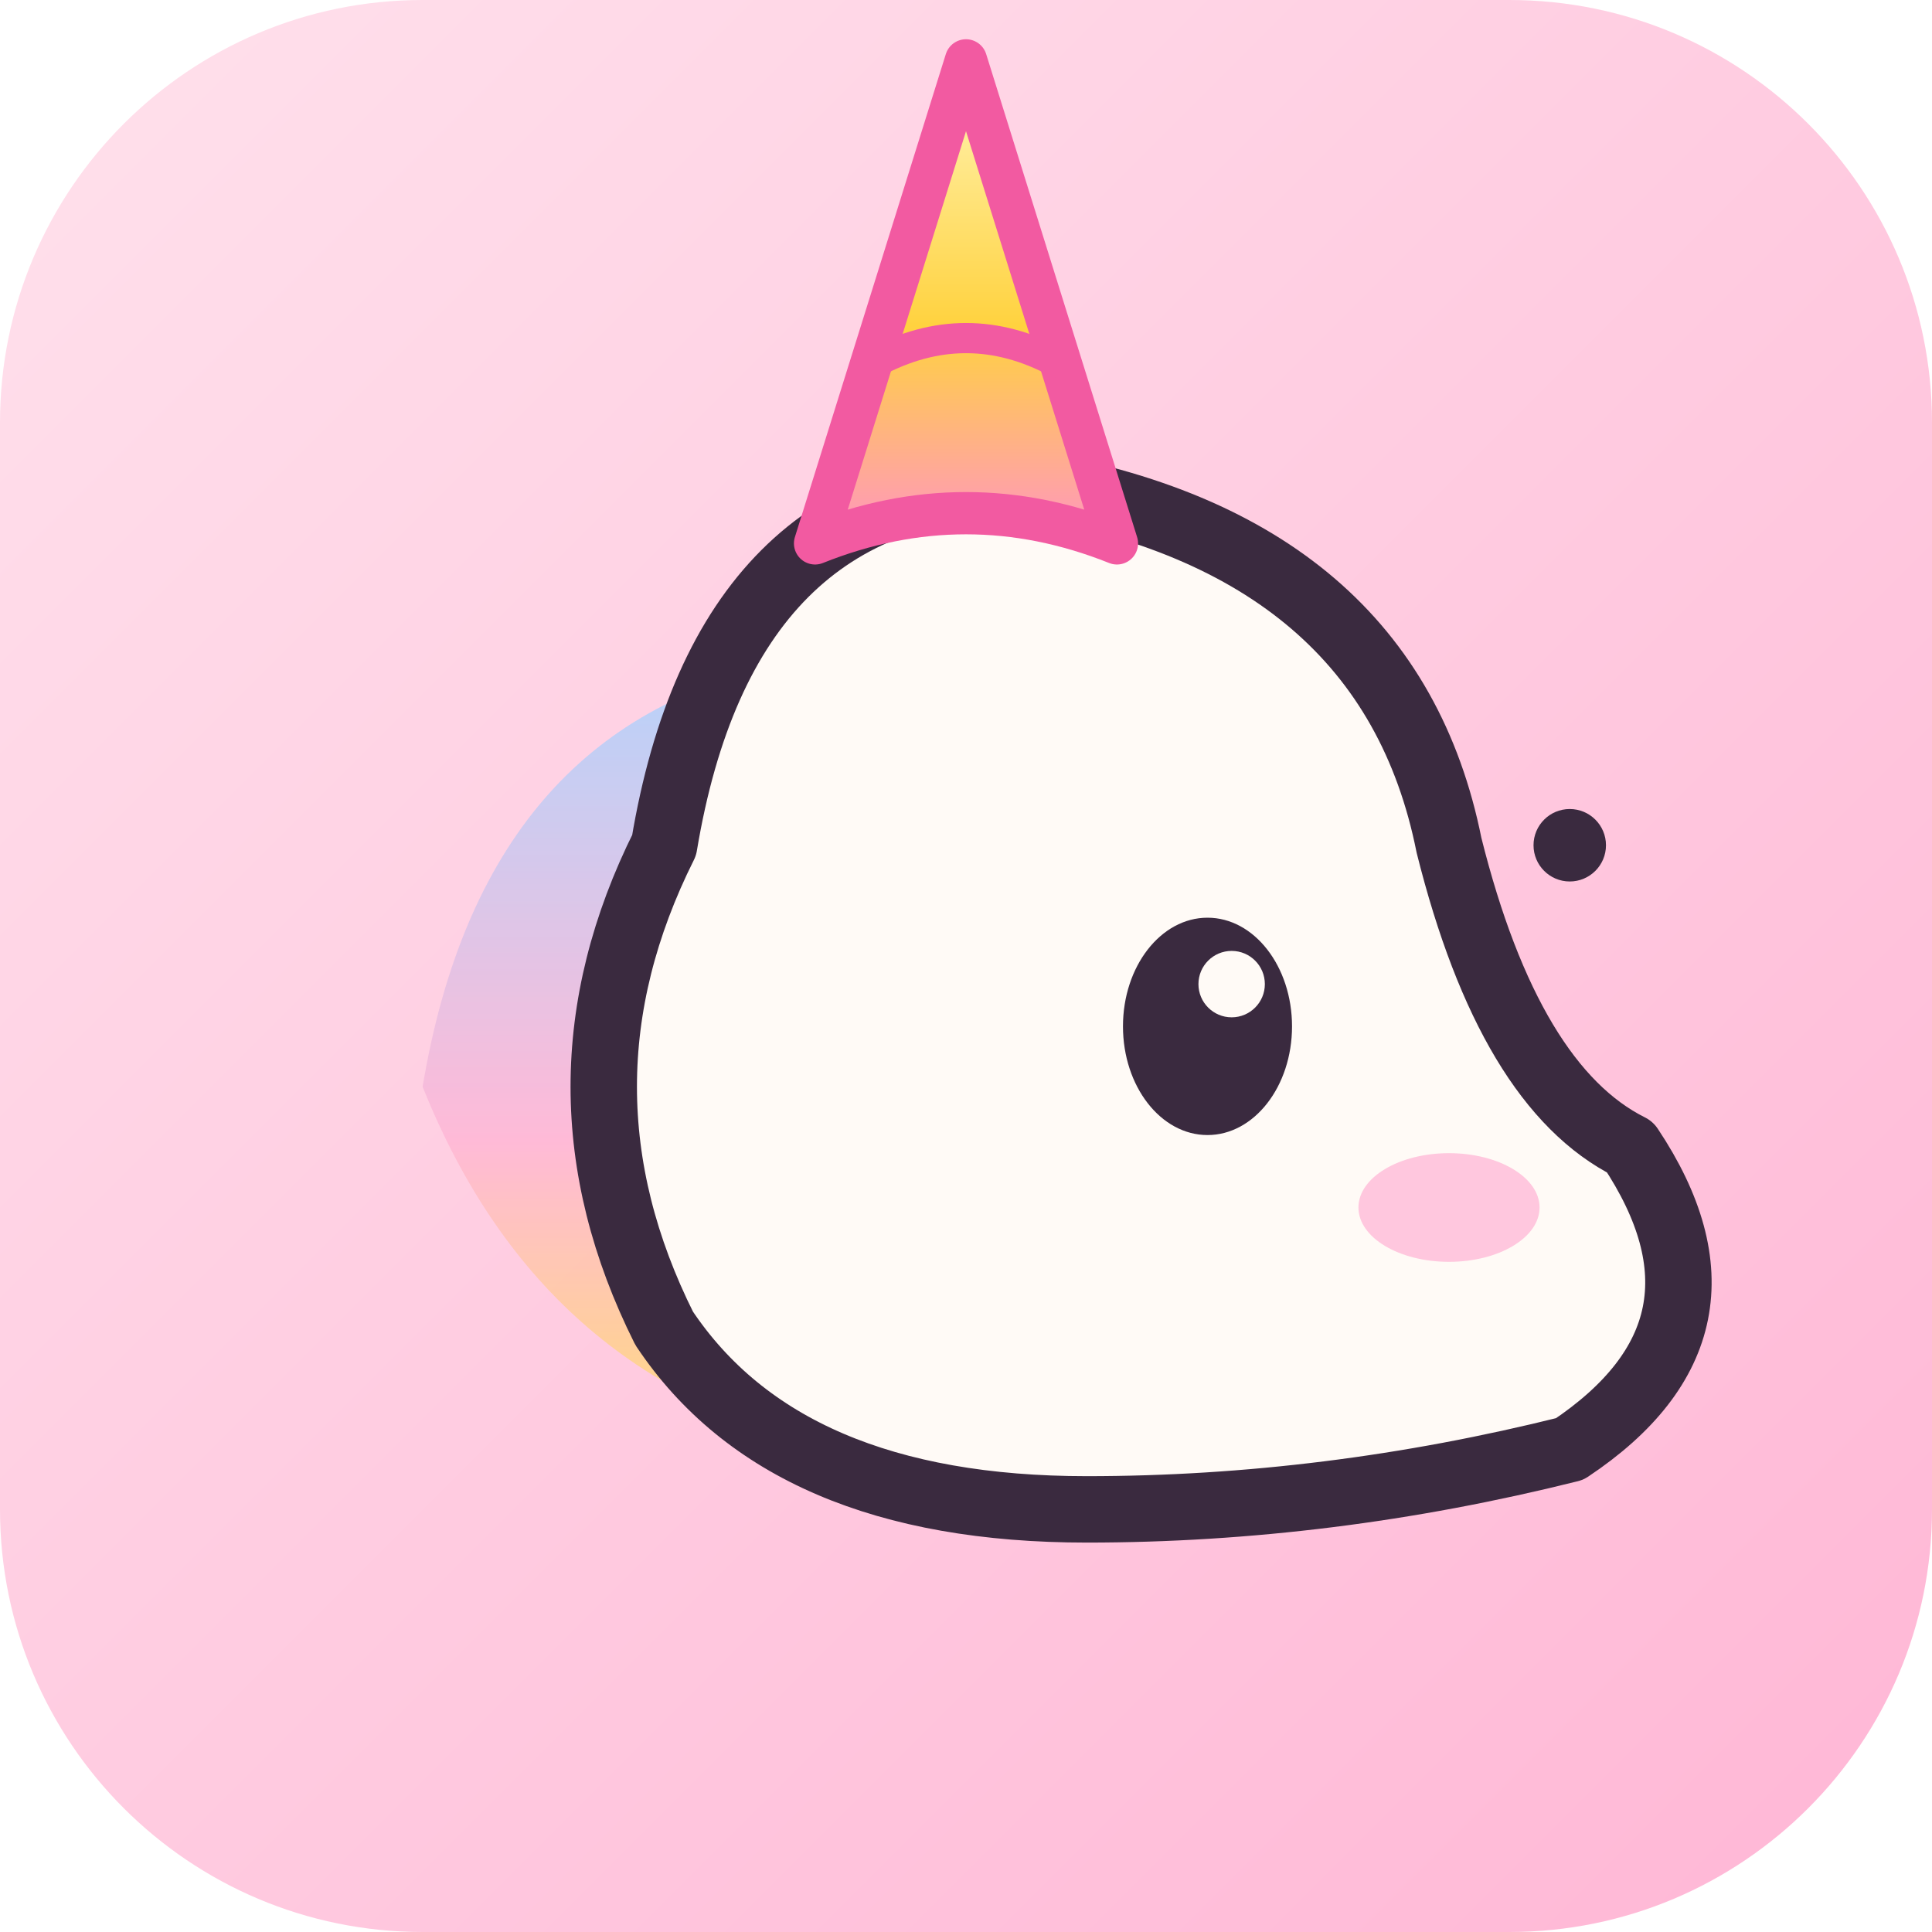
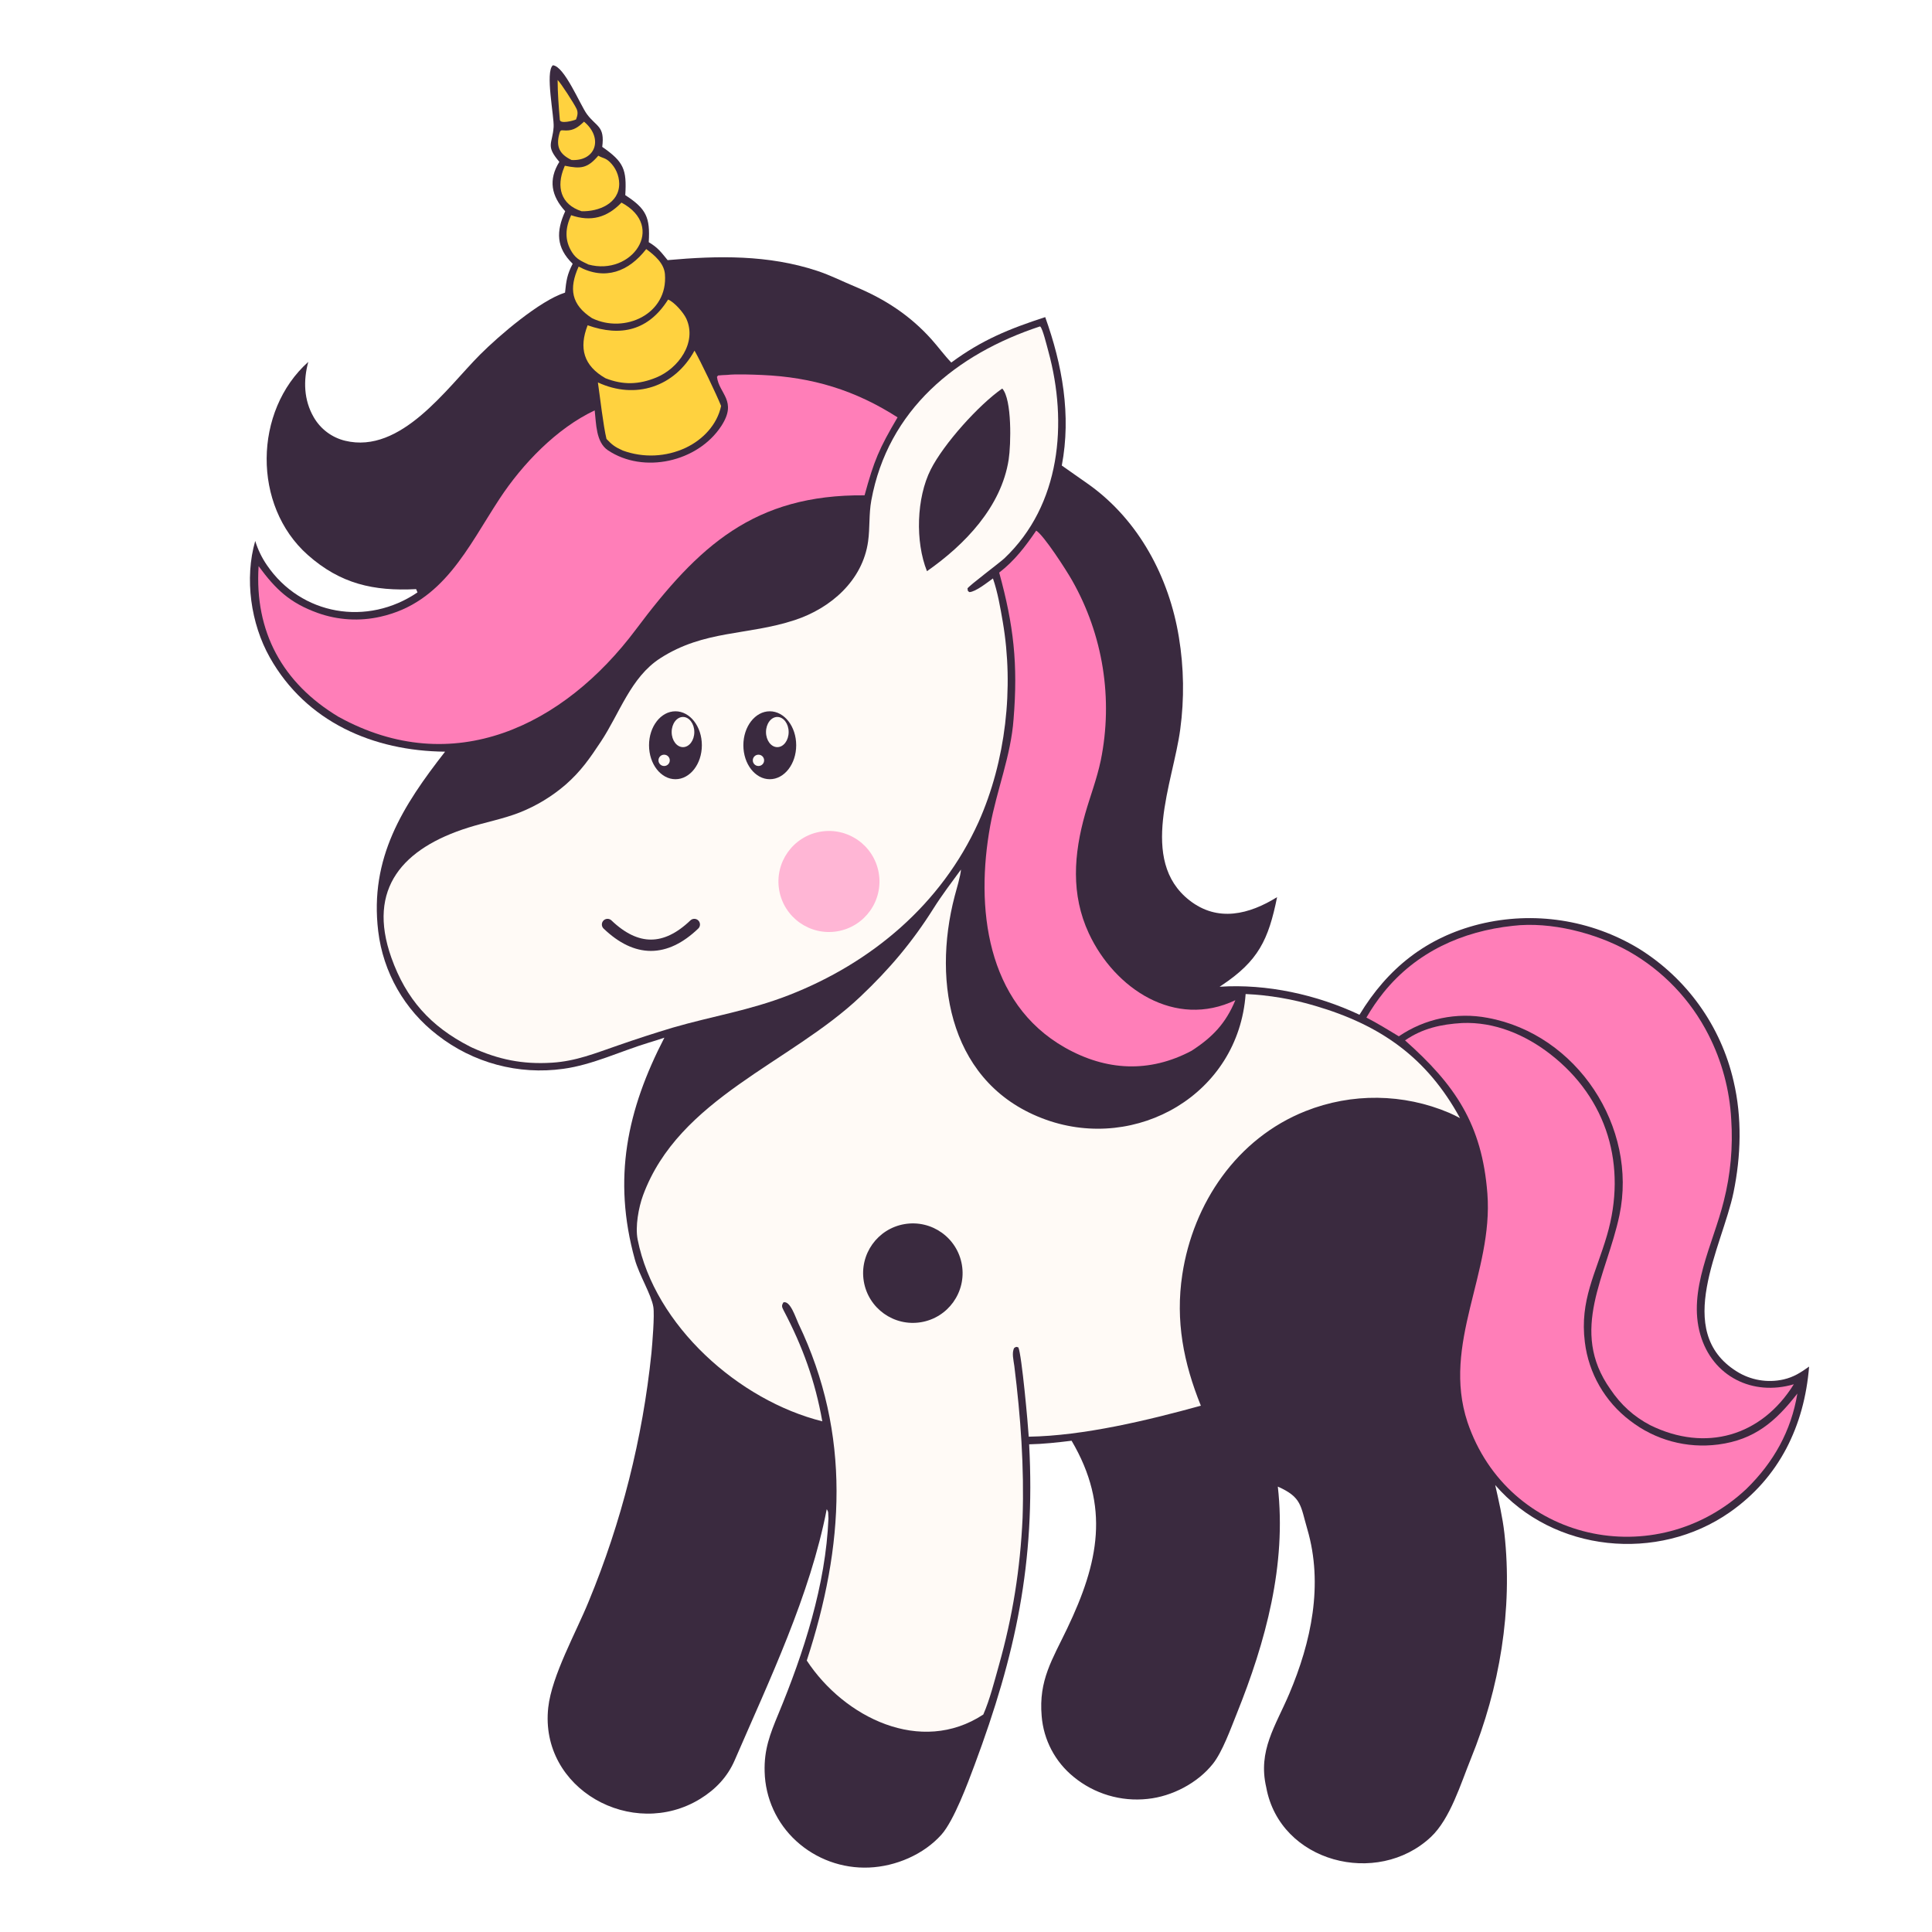
- <svg xmlns="http://www.w3.org/2000/svg" viewBox="0 0 32 32">
-   <defs>
-     <linearGradient id="bg" x1="0" y1="0" x2="1" y2="1">
-       <stop offset="0%" stop-color="#ffe1ec" />
-       <stop offset="100%" stop-color="#ffb6d5" />
-     </linearGradient>
-     <linearGradient id="hornFav" x1="0" y1="0" x2="0" y2="1">
-       <stop offset="0%" stop-color="#fff5b8" />
-       <stop offset="55%" stop-color="#ffd23f" />
-       <stop offset="100%" stop-color="#ff95c2" />
-     </linearGradient>
-     <linearGradient id="maneFav" x1="0" y1="0" x2="0" y2="1">
-       <stop offset="0%" stop-color="#a8d4ff" />
-       <stop offset="60%" stop-color="#ffb6d5" />
-       <stop offset="100%" stop-color="#ffe066" />
-     </linearGradient>
-   </defs>
-   <rect width="32" height="32" rx="7" fill="url(#bg)" />
-   <path d="M 7 18 Q 8 12 13 11 Q 18 10 22 13 Q 25 17 23 23 Q 19 25 14 24 Q 9 23 7 18 Z" fill="url(#maneFav)" opacity="0.85" />
-   <path d="M 11 14 Q 12 8 17 8 Q 23 9 24 14 Q 25 18 27 19 Q 29 22 26 24 Q 22 25 18 25 Q 13 25 11 22 Q 9 18 11 14 Z" fill="#fffaf6" stroke="#3a2a3f" stroke-width="1.1" stroke-linejoin="round" />
-   <path d="M 13.5 9 Q 16 8 18.5 9 L 16 1 Z" fill="url(#hornFav)" stroke="#f25aa1" stroke-width="0.7" stroke-linejoin="round" />
-   <path d="M 14.5 6 Q 16 5.2 17.5 6" stroke="#f25aa1" stroke-width="0.5" fill="none" stroke-linecap="round" />
-   <ellipse cx="20" cy="17" rx="1.4" ry="1.8" fill="#3a2a3f" />
-   <circle cx="20.4" cy="16.3" r="0.55" fill="#fffaf6" />
-   <ellipse cx="24" cy="20" rx="1.5" ry="0.9" fill="#ffb6d5" opacity="0.75" />
-   <circle cx="26" cy="14" r="0.6" fill="#3a2a3f" />
+ <svg xmlns="http://www.w3.org/2000/svg" viewBox="0 0 1024 1024" role="img" aria-label="Cute kawaii unicorn">
+   <path fill="#3a2a3f" d="M296.459 85.777c-7.462-8.733-3.648-9.352-3.026-18.462.374-5.473-4.601-29.127-.414-32.716 6.135.39 14.587 21.241 18.084 25.932 5.104 6.846 9.524 6.182 8.094 17.316 11.41 7.94 13.045 11.91 12.212 25.578 11.189 7.255 13.222 11.82 12.444 24.937 4.928 2.951 6.455 5.194 10.003 9.51 26.775-2.405 53.272-2.857 79.105 5.631 7.148 2.349 13.543 5.622 20.346 8.458 15.757 6.568 29.017 15.196 40.439 27.939 3.517 3.925 6.768 8.42 10.46 12.25 16.198-11.969 30.764-17.895 49.783-24.068 9.06 25.274 13.86 51.913 8.785 78.661 4.8 3.461 9.719 6.746 14.522 10.198 26.386 18.962 42.378 49.104 47.547 80.83a164.6 164.6 0 0 1 .702 48.829c-3.722 28.073-22.242 69.309 4.844 90.555 15.077 11.827 31.791 7.451 46.498-1.656-4.578 22.672-9.947 33.845-29.437 46.809l-1.041.687c25.032-1.643 51.497 4.181 74.146 14.845 14.901-24.568 35.33-40.971 63.598-48.019a111.8 111.8 0 0 1 84.375 12.91 112.17 112.17 0 0 1 50.316 70.359c4.531 19.287 3.933 39.565-.038 58.903-5.889 28.678-32.371 73.535 1.638 94.865a32.95 32.95 0 0 0 24.867 4.276c5.424-1.243 9.112-3.665 13.551-6.819-2.528 31.375-15.766 58.828-41.988 77.178-38.18 26.72-93.412 21.412-124.376-14.376 1.848 8.227 3.923 17.138 4.857 25.507 4.521 40.51-2.482 82.026-17.811 119.667-5.266 12.934-10.845 31.691-21.156 41.365-28.421 26.664-79.992 13.514-87.251-26.32-4.549-19.469 4.975-32.551 12.206-49.608 11.62-27.408 18.161-57.887 9.564-87.235-3.651-12.466-2.861-16.881-15.635-22.567 4.69 41.457-6.428 82.218-21.795 120.418-3.145 7.819-7.565 20.152-12.589 26.485-8.111 10.226-21.669 17.311-34.643 18.632a52.66 52.66 0 0 1-39.145-11.642 46.17 46.17 0 0 1-16.997-32.288c-1.645-18.986 5.629-29.891 13.536-46.421 16.678-34.87 22.905-64.513 2.327-99.489-7.439.908-14.999 1.751-22.499 1.902 3.342 62.76-7.108 111.448-28.928 169.963-3.603 9.664-10.963 29.518-17.563 36.916-9.397 10.536-24.22 16.85-38.31 17.43a53.82 53.82 0 0 1-38.69-14.088 51.47 51.47 0 0 1-16.698-36.65c-.362-11.737 2.834-19.955 7.251-30.595 13.388-32.252 25.183-68.589 26.561-103.734a44 44 0 0 1-.095-1.804c-.049-1.736.042-1.631-.805-3.072-8.858 45.774-30.327 90.42-48.788 133.081-3.805 8.793-10.116 15.435-18.227 20.433-35.922 22.131-85.341-5.122-80.598-48.348 1.86-16.956 14.847-39.999 21.453-56.285a470.7 470.7 0 0 0 33.245-131.628c.455-4.858 1.74-20.091 1.001-24.491-1.107-6.594-7.516-16.906-9.796-25.133-11.899-42.94-4.098-79.315 15.659-117.536-2.634.927-5.596 1.836-8.282 2.649-14.764 4.465-29.963 11.808-45.262 13.86a88.34 88.34 0 0 1-66.789-17.917 81.7 81.7 0 0 1-31.345-55.018c-4.682-38.846 13.092-66.538 35.445-95.155-38-.339-73.587-15.69-92.871-49.899-10.139-17.987-13.522-41.879-7.763-61.79a47 47 0 0 0 6.2 12.824c18.174 26.651 53.26 32.532 79.8 14.446l-.722-1.733c-22.508 1.154-40.126-2.762-57.469-18.16-29.361-26.07-28.728-76.298.314-102.285-2.697 9.93-2.378 20.248 2.884 29.322a26.33 26.33 0 0 0 16.661 12.483c29.619 7.172 53.779-27.889 71.467-45.623 10.083-10.109 31.822-28.713 45.075-32.895.655-6.445 1.076-9.482 4.044-15.296-8.802-8.567-8.815-17.095-3.958-27.836-7.351-8.088-9.048-16.612-3.109-26.182" />
+   <path fill="#fffaf6" d="M509.322 460.895c-.06 2.882-2.499 10.923-3.335 14.124-12.115 46.382-2.115 100.454 48.497 118.479 47.898 17.059 101.886-13.373 105.728-66.646a152.7 152.7 0 0 1 36.815 6.251c34.681 10.177 59.26 27.362 76.823 59.531-1.894-1.001-3.734-1.943-5.705-2.794a100.18 100.18 0 0 0-76.205-.917c-36.28 14.41-59.544 48.719-65.294 86.596-3.732 24.581.679 46.86 9.837 69.534-28.05 7.727-62.192 15.977-91.237 16.423-.328-5.924-3.681-43.386-5.493-47.325-1.469-.383-.769-.445-2.164.237-1.499 2.565-.335 6.733.029 9.668 3.35 26.995 5.277 53.333 4.373 80.569-1.27 27.059-5.242 52.099-12.597 78.182-2.343 8.307-4.776 18.033-8.222 25.927-33.139 21.777-73.775 1.506-93.567-28.612 19.765-60.484 23.803-119.724-4.457-178.661-1.359-2.833-4.263-12.314-7.943-11.18-.953 1.649-.927 2.239.102 4.194 10.093 19.167 16.752 37.503 20.532 58.856-44.124-10.997-88.807-50.625-97.875-96.348-1.352-6.817.493-17.001 2.861-23.443 18.973-51.472 77.929-69.995 115.191-105.297 15.412-14.6 27.497-28.879 38.805-46.826 4.311-6.842 9.696-13.976 14.501-20.522" />
+   <path fill="#fffaf6" d="m551.129 173.03.276.083c1.284 1.318 3.314 9.671 4.275 13.191 10.332 37.857 6.517 81.336-23.333 109.621-2.347 2.225-18.794 14.522-19.558 15.959.332 1.664-.115 1.112 1.028 1.953 3.384-.209 9.448-5.106 12.465-7.25 2.5 7.206 3.926 15.502 5.218 23.05 5.98 34.939 1.623 73.724-12.896 106.189-19.674 43.414-56.61 74.524-100.55 91.642-20.979 8.172-40.294 11.046-61.469 17.196a694 694 0 0 0-29.128 9.457c-11.971 4.108-22.168 8.343-34.95 9.134-15.564.963-28.197-1.646-42.244-7.978q-.624-.296-1.241-.609c-20.833-10.635-33.817-25.153-41.62-47.163-13.04-36.782 6.342-58.001 40.755-68.848 8.86-2.792 18.435-4.568 27.155-7.974a85.3 85.3 0 0 0 24.533-14.851c8.077-7.092 12.739-13.864 18.606-22.715 10.026-15.123 15.845-34.125 31.429-44.187 23.432-15.13 46.22-12.007 71.33-20.264 19.185-6.308 36.041-21.051 38.907-41.746 1.002-7.261.364-14.412 1.695-21.683 8.797-48.087 45.071-77.613 89.317-92.207" />
+   <path fill="#3a2a3f" d="M531.219 205.923c5.237 5.812 4.601 29.88 3.407 37.606-3.876 25.101-23.255 45.204-43.313 59.209-6.283-15.649-5.576-38.892 2-53.886 6.845-13.547 25.335-34.177 37.906-42.929" />
+   <path fill="#ffb6d5" d="M434.705 440.842c14.615-2.582 28.542 7.218 31.047 21.846s-7.368 28.503-22.009 30.931c-14.533 2.41-28.283-7.373-30.769-21.893s7.225-28.321 21.731-30.884" />
+   <g>
+     <ellipse cx="358" cy="395" rx="14" ry="18" fill="#3a2a3f" />
+     <ellipse cx="362" cy="388" rx="6" ry="8" fill="#fffaf6" />
+     <circle cx="352" cy="403" r="3" fill="#fffaf6" />
+   </g>
+   <g>
+     <ellipse cx="408" cy="395" rx="14" ry="18" fill="#3a2a3f" />
+     <ellipse cx="412" cy="388" rx="6" ry="8" fill="#fffaf6" />
+     <circle cx="402" cy="403" r="3" fill="#fffaf6" />
+   </g>
+   <path d="M 322 490 Q 345 512 368 490" stroke="#3a2a3f" stroke-width="6" fill="none" stroke-linecap="round" stroke-linejoin="round" />
+   <path fill="#ff7eb8" d="M385.371 198.719c4.615-.538 13.742-.178 18.566.032 26.666 1.157 49.285 8.042 71.798 22.454-9.82 16.663-12.428 22.814-17.495 41.326-58.548-.54-88.173 26.994-121.243 71.158-38.176 50.985-96.785 79.72-157.537 46.253-29.776-17.875-44.622-45.175-42.393-79.881 8.942 12.204 16.505 19.486 31.253 24.788a59.4 59.4 0 0 0 33.401 2.005c33.328-7.525 46.143-36.735 63.066-62.51 12.119-18.457 30.315-37.391 50.414-46.826.815 7.037.636 16.781 6.948 21.095 18.955 12.745 47.759 6.234 60.166-12.844 8.673-13.336-1.181-16.967-2.311-26.015l.574-.736c1.641-.185 3.15-.232 4.793-.299" />
+   <path fill="#ff7eb8" d="M774.945 542.222c17.111-.723 33.337 6.133 46.577 16.366 30.537 23.601 40.931 59.439 30.214 96.163-5.867 20.108-14.511 34.388-11.735 56.601a61.53 61.53 0 0 0 23.94 41.598 62.86 62.86 0 0 0 46.762 12.672c19.342-2.541 30.508-12.3 41.939-27.017-3.275 19.873-12.636 36.507-26.987 50.526-48.088 45.16-126.408 28.075-147.87-35.391-13.734-41.613 13.77-79.144 10.561-121.099-2.813-36.786-17.13-57.65-43.648-81.216 9.294-6.385 19.075-8.538 30.247-9.203" />
+   <path fill="#ff7eb8" d="M801.887 490.702c19.996-2.365 43.979 3.791 61.421 13.545a105.97 105.97 0 0 1 42.233 44.234 112.1 112.1 0 0 1 12.045 44.814 138 138 0 0 1-3.947 43.304c-5.597 22.74-19.257 47.202-12.415 70.811 6.417 22.141 27.669 32.725 49.54 26.28-17.186 27.632-46.81 36.082-76.076 21.708-8.833-4.613-15.655-10.909-21.152-19.085-22.117-31.171-1.951-60.139 4.795-92.2 9.814-46.641-22.381-95.906-69.844-104.635a62.7 62.7 0 0 0-47.073 9.792c-5.696-3.432-11.276-6.889-17.186-9.942a106 106 0 0 1 9.158-13.375c17.323-21.371 41.531-32.36 68.501-35.251" />
+   <path fill="#ff7eb8" d="M549.215 281.244c4.09 2.541 15.883 20.847 18.997 26.34a137.63 137.63 0 0 1 15.209 95.501c-2.13 10.041-5.504 18.613-8.263 28.256-6.04 21.353-7.641 42.757 1.949 63.353 13.676 29.373 45.714 50.662 77.661 35.432-5.15 12.36-12.056 19.574-23.211 26.813-22.257 11.813-45.211 10.718-67.087-1.678-41.886-23.736-47.478-74.531-39.642-117.543 3.426-18.803 10.973-37.13 12.376-56.458 2.404-29.374.054-49.908-7.611-77.771 8.138-6.294 13.839-13.768 19.622-22.245" />
+   <path fill="#ffd23f" d="M368.101 185.842c3.024 5.132 11.863 23.708 14.1 29.319-2.091 9.934-9.66 17.854-18.687 22.143a43.54 43.54 0 0 1-33.455 1.48c-4.15-1.892-5.581-2.952-8.605-6.127-1.744-7.232-3.396-22.052-4.555-29.959 19.906 9.24 40.681 2.376 51.202-16.856" />
+   <path fill="#ffd23f" d="M354.108 158.769c3.322 1.348 8.187 6.928 9.658 10.143 5.784 12.638-4.223 26.384-15.922 31.181-9.224 3.783-17.575 4.066-26.929.379-11.624-6.653-14.161-15.966-9.459-28.069 17.733 6.279 32.347 2.69 42.652-13.634" />
+   <path fill="#ffd23f" d="M342.508 132.016c4.383 3.226 9.439 7.473 9.914 13.237 1.759 21.349-21.473 31.765-38.648 23.379-11.031-7.156-12.337-15.644-7.086-27.336 14.022 7.509 26.529 2.693 35.82-9.28" />
+   <path fill="#ffd23f" d="M329.392 107.384c23.949 12.837 5.424 39.107-17.527 32.812-3.696-1.832-6.244-2.736-8.577-6.323-4.247-6.529-3.629-13.167-.577-19.809 10.515 3.621 19.05 1.263 26.681-6.68" />
+   <path fill="#ffd23f" d="M317.113 82.522c2.331 1.36 3.731 1.083 6.055 3.31a16.22 16.22 0 0 1 5.026 11.42c.115 10.559-10.889 14.967-19.925 14.706-11.155-3.595-13.486-13.01-9.274-23.178l.377-.93c8.341 1.7 11.924 1.499 17.741-5.328" />
+   <path fill="#ffd23f" d="M309.531 64.483c10.238 8.422 6.519 20.986-6.562 20.333-6.254-2.98-8.402-6.95-6.537-13.82.676-2.488.818-1.876 3.57-1.836 4.078.059 6.717-1.967 9.529-4.677" />
+   <path fill="#ffd23f" d="M295.547 42.381c1.648 1.536 8.805 12.624 10.062 15.34.918 1.983.417 3.702-.292 5.594-1.509.705-8.379 2.499-8.587.19-.599-6.67-1.168-14.416-1.183-21.124" />
+   <path fill="#3a2a3f" d="M479.408 648.805c14.378-2.447 28.01 7.244 30.422 21.628 2.412 14.383-7.313 27.992-21.702 30.369-14.34 2.368-27.891-7.316-30.295-21.65-2.403-14.334 7.248-27.908 21.575-30.347" />
</svg>
